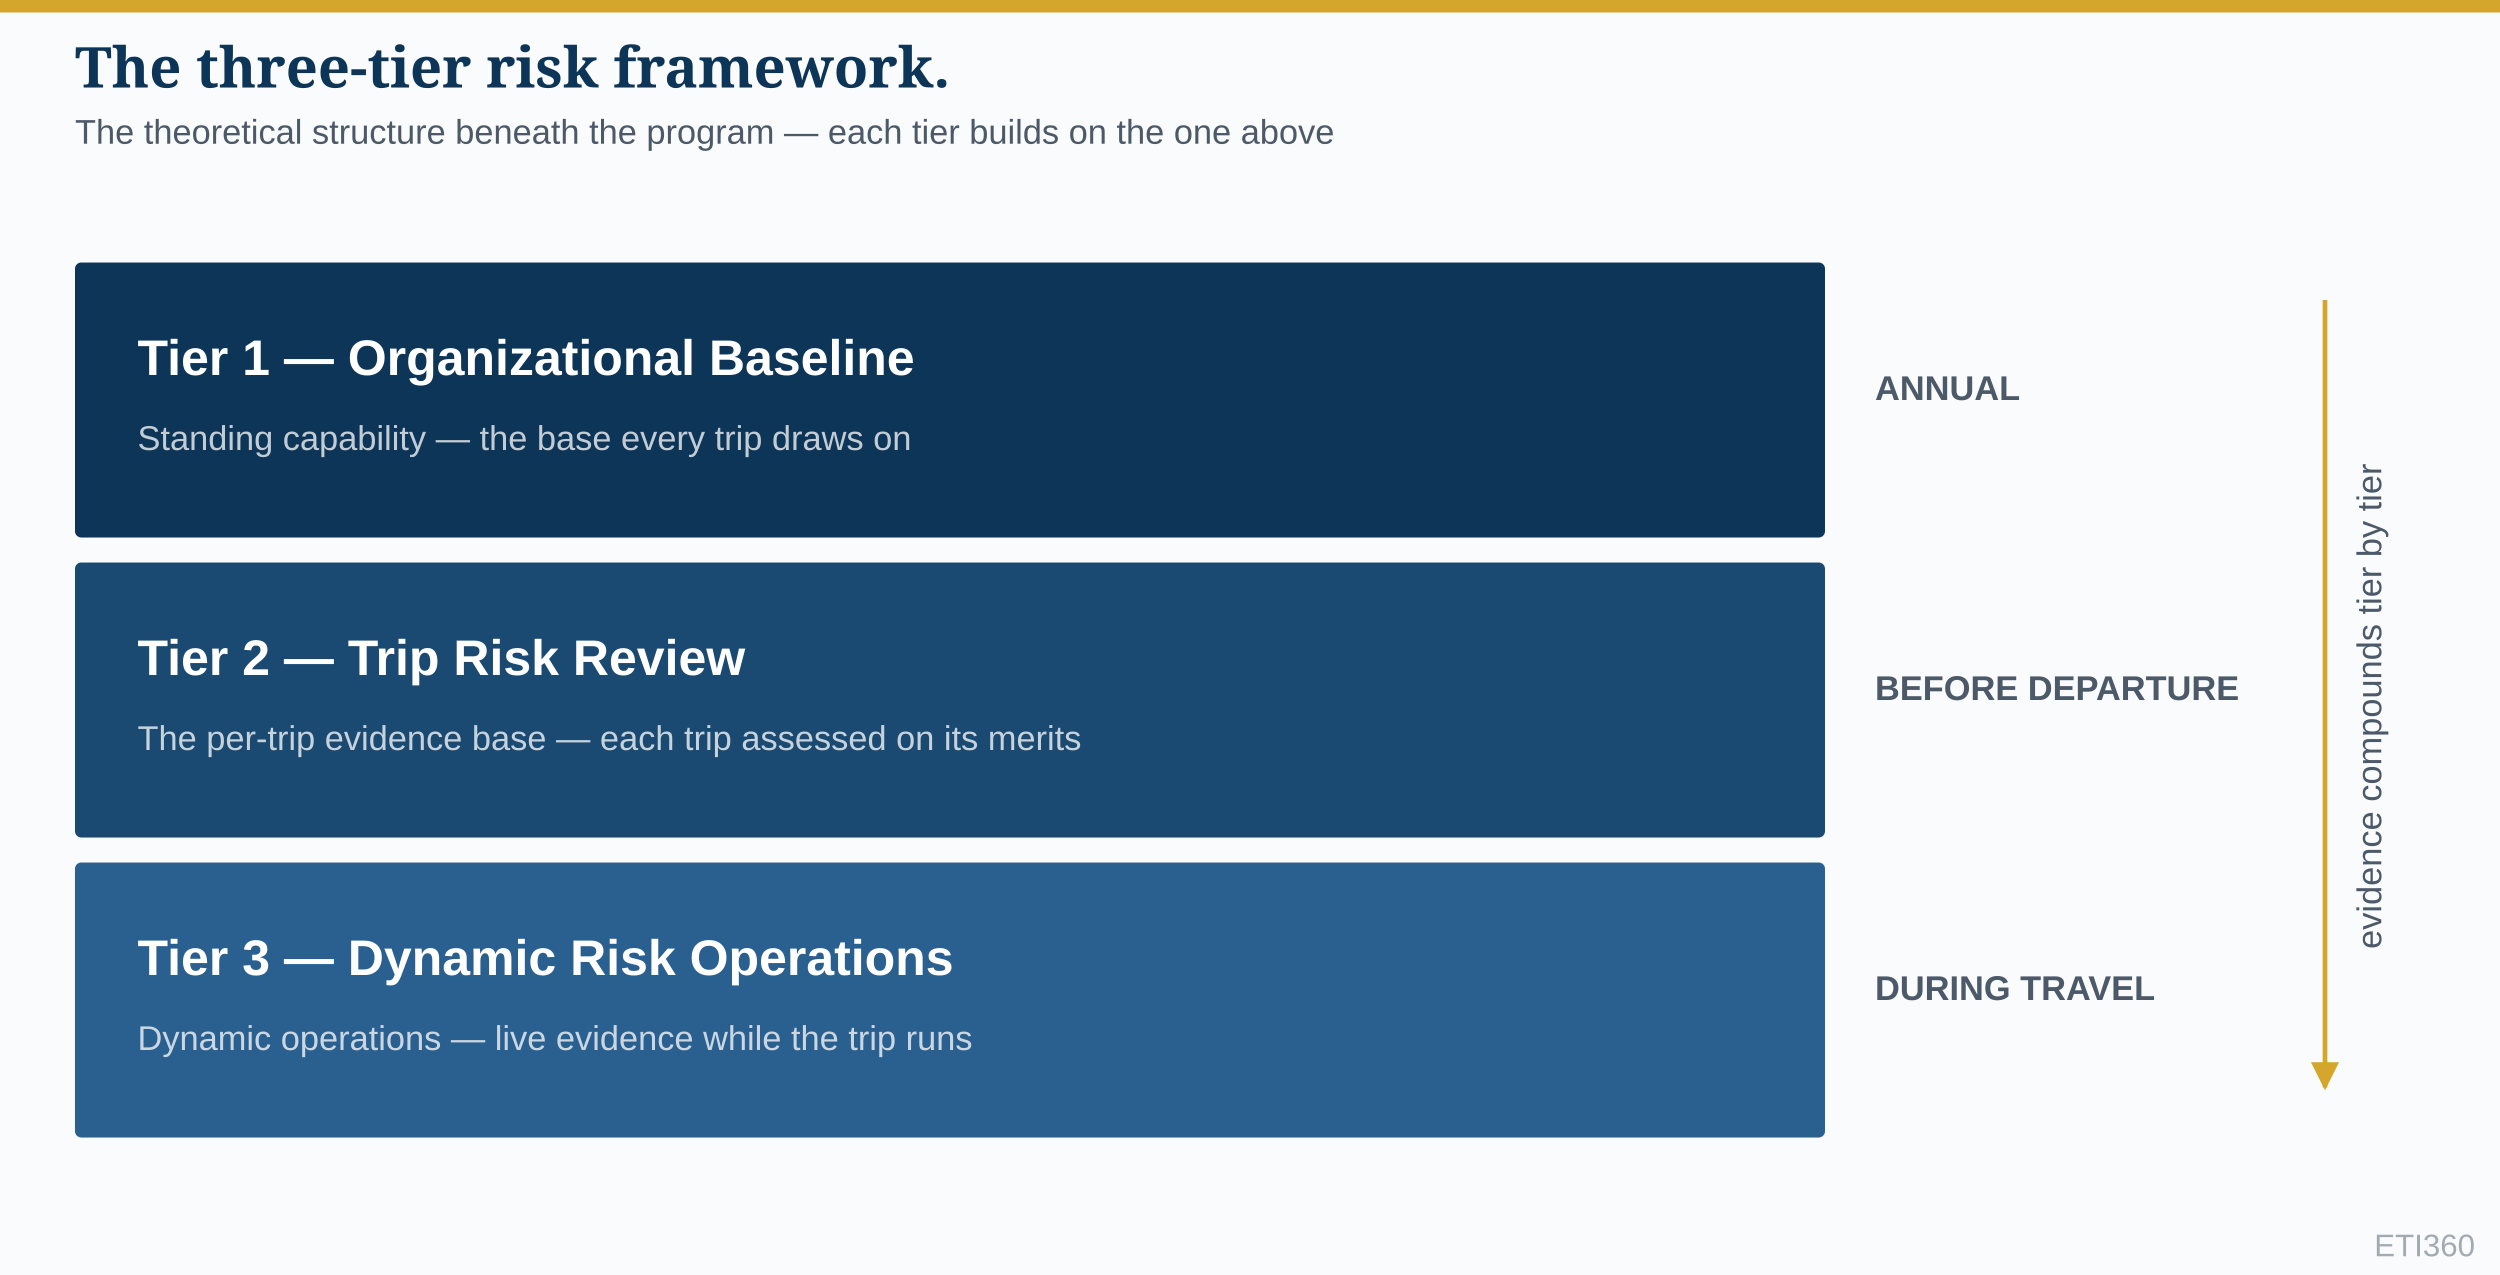
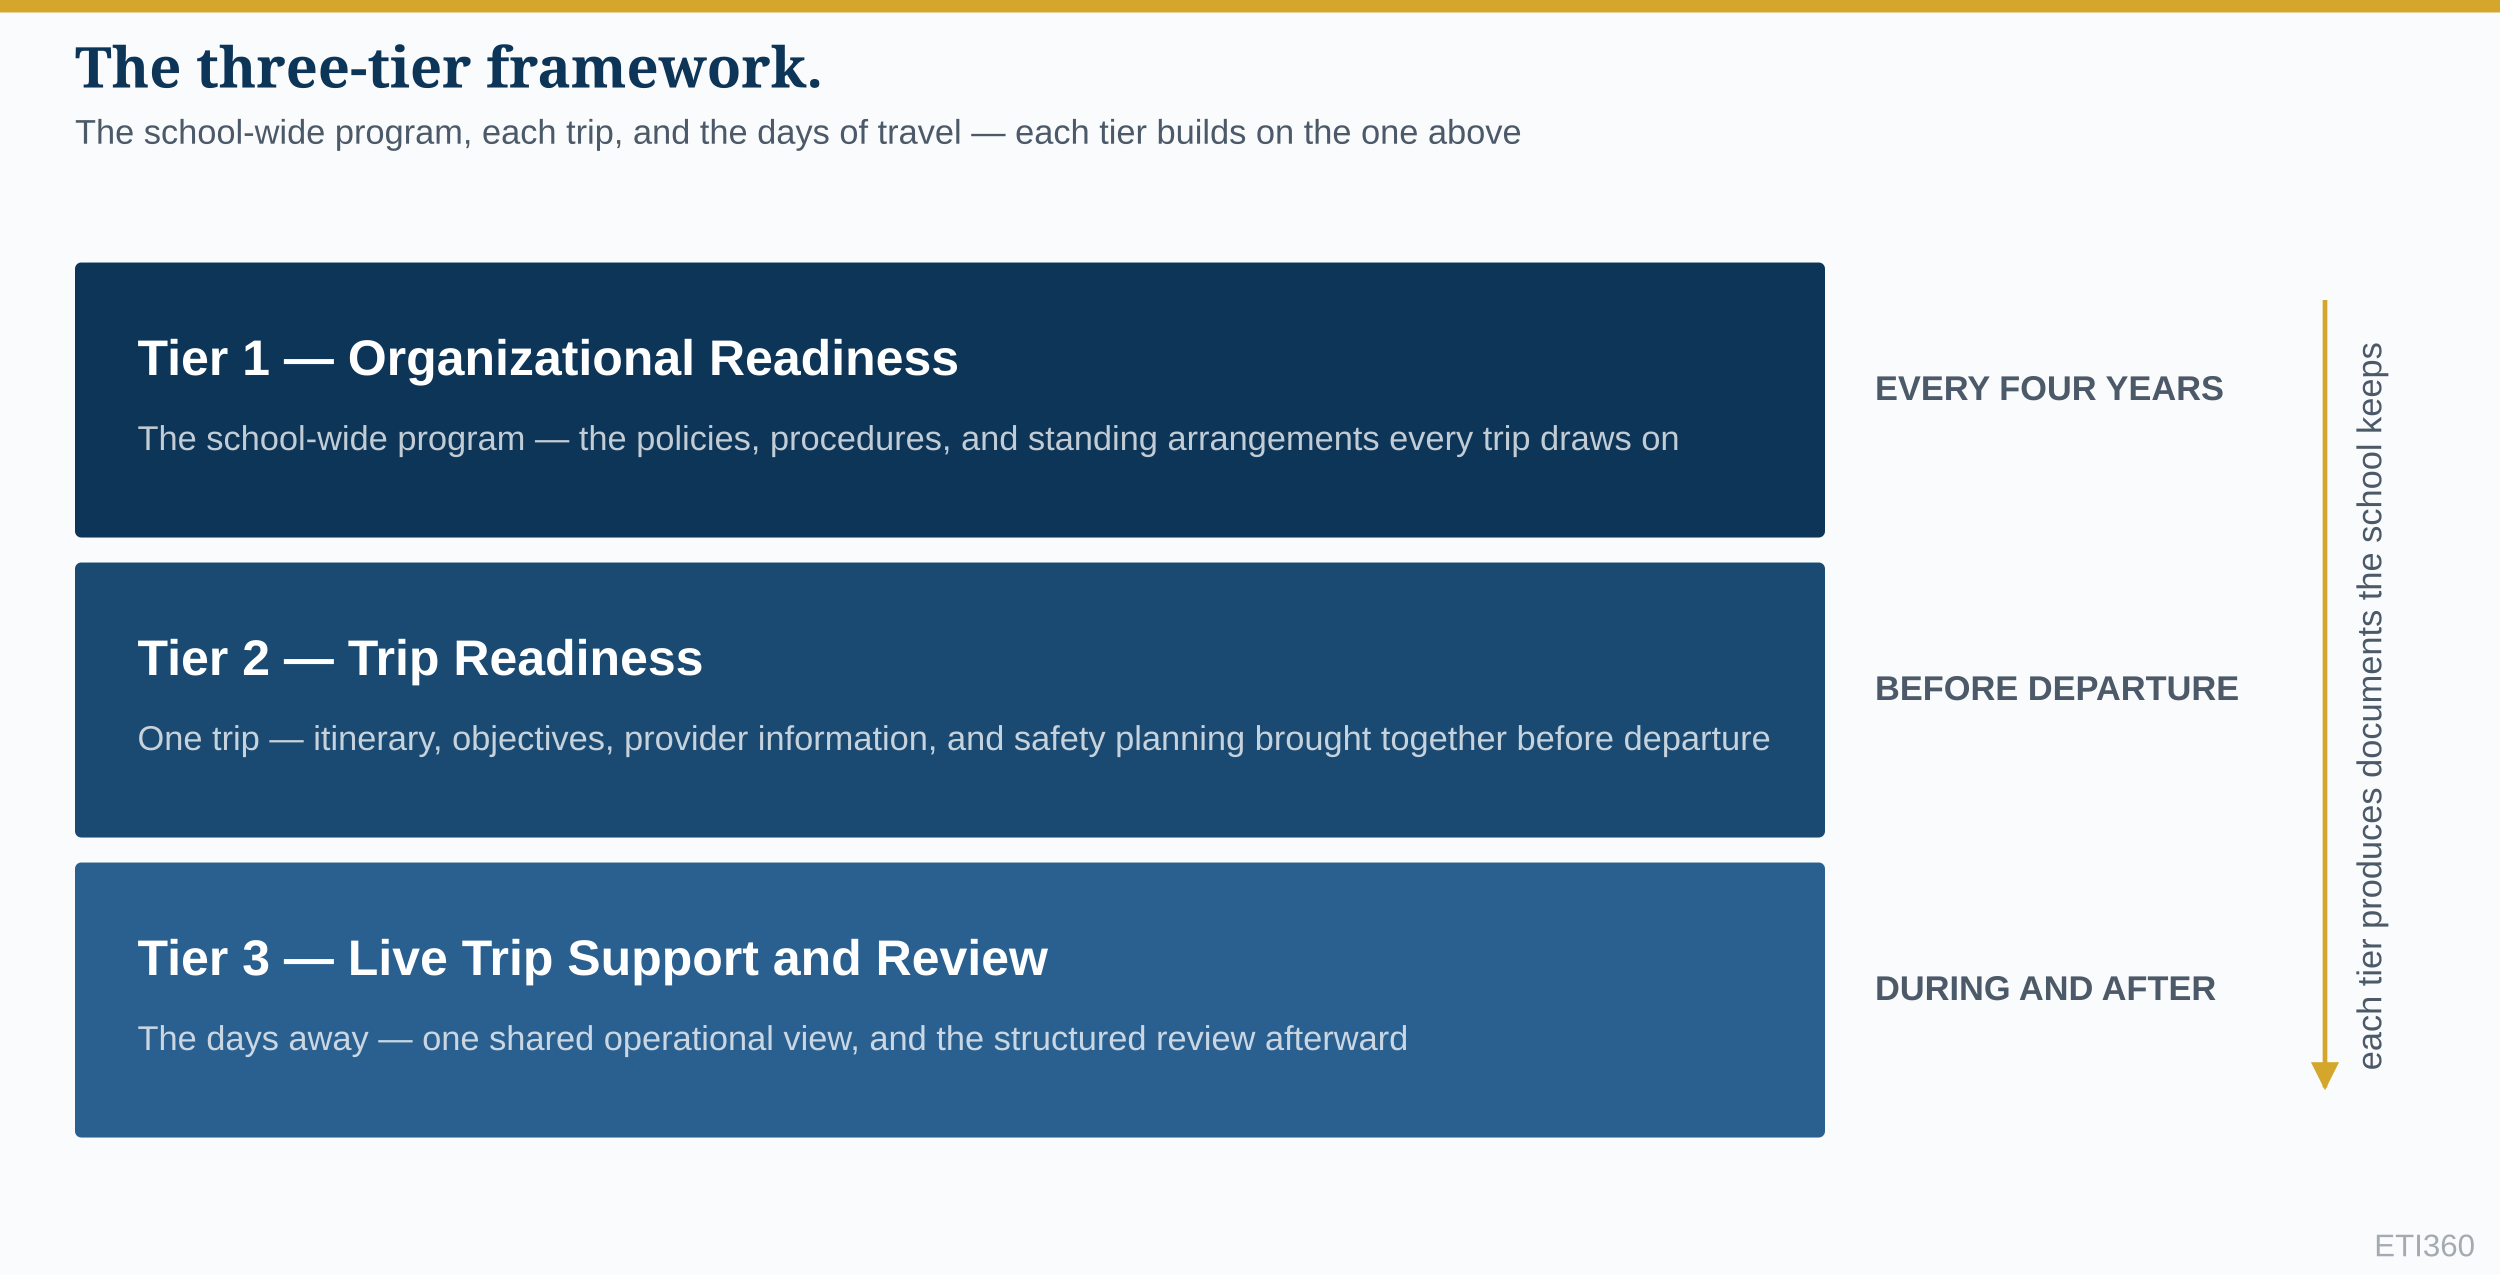
<svg xmlns="http://www.w3.org/2000/svg" viewBox="0 0 800 408">
  <defs>
    <marker id="arr" viewBox="0 0 10 10" refX="9" refY="5" markerWidth="6" markerHeight="6" orient="auto">
      <path d="M 0 0 L 10 5 L 0 10 z" fill="#0d3558" />
    </marker>
    <marker id="arr-gold" viewBox="0 0 10 10" refX="9" refY="5" markerWidth="6" markerHeight="6" orient="auto">
      <path d="M 0 0 L 10 5 L 0 10 z" fill="#d4a72c" />
    </marker>
    <marker id="arr-muted" viewBox="0 0 10 10" refX="9" refY="5" markerWidth="6" markerHeight="6" orient="auto">
      <path d="M 0 0 L 10 5 L 0 10 z" fill="#4c5968" />
    </marker>
  </defs>
  <rect x="0" y="0" width="800" height="408" fill="#fafbfc" />
  <rect x="0" y="0" width="800" height="4" fill="#d4a72c" />
-   <text x="24" y="28" font-family="'Source Serif 4', Georgia, serif" font-size="18" font-weight="700" fill="#0d3558">The three-tier risk framework.</text>
-   <text x="24" y="46" font-family="'IBM Plex Sans', Arial, sans-serif" font-size="11" fill="#4c5968">The theoretical structure beneath the program — each tier builds on the one above</text>
+   <text x="24" y="28" font-family="'Source Serif 4', Georgia, serif" font-size="18" font-weight="700" fill="#0d3558">The three-tier framework.</text>
+   <text x="24" y="46" font-family="'IBM Plex Sans', Arial, sans-serif" font-size="11" fill="#4c5968">The school-wide program, each trip, and the days of travel — each tier builds on the one above</text>
  <rect x="24" y="84" width="560" height="88" rx="2" fill="#0d3558" />
-   <text x="44" y="120" font-family="'IBM Plex Sans', Arial, sans-serif" font-size="16" font-weight="700" fill="#ffffff">Tier 1 — Organizational Baseline</text>
-   <text x="44" y="144" font-family="'IBM Plex Sans', Arial, sans-serif" font-size="11" fill="#ffffff" opacity="0.75">Standing capability — the base every trip draws on</text>
-   <text x="600" y="128" font-family="'IBM Plex Sans', Arial, sans-serif" font-size="11" font-weight="700" fill="#4c5968">ANNUAL</text>
+   <text x="44" y="120" font-family="'IBM Plex Sans', Arial, sans-serif" font-size="16" font-weight="700" fill="#ffffff">Tier 1 — Organizational Readiness</text>
+   <text x="44" y="144" font-family="'IBM Plex Sans', Arial, sans-serif" font-size="11" fill="#ffffff" opacity="0.75">The school-wide program — the policies, procedures, and standing arrangements every trip draws on</text>
+   <text x="600" y="128" font-family="'IBM Plex Sans', Arial, sans-serif" font-size="11" font-weight="700" fill="#4c5968">EVERY FOUR YEARS</text>
  <rect x="24" y="180" width="560" height="88" rx="2" fill="#1a4a72" />
-   <text x="44" y="216" font-family="'IBM Plex Sans', Arial, sans-serif" font-size="16" font-weight="700" fill="#ffffff">Tier 2 — Trip Risk Review</text>
-   <text x="44" y="240" font-family="'IBM Plex Sans', Arial, sans-serif" font-size="11" fill="#ffffff" opacity="0.75">The per-trip evidence base — each trip assessed on its merits</text>
+   <text x="44" y="216" font-family="'IBM Plex Sans', Arial, sans-serif" font-size="16" font-weight="700" fill="#ffffff">Tier 2 — Trip Readiness</text>
+   <text x="44" y="240" font-family="'IBM Plex Sans', Arial, sans-serif" font-size="11" fill="#ffffff" opacity="0.75">One trip — itinerary, objectives, provider information, and safety planning brought together before departure</text>
  <text x="600" y="224" font-family="'IBM Plex Sans', Arial, sans-serif" font-size="11" font-weight="700" fill="#4c5968">BEFORE DEPARTURE</text>
  <rect x="24" y="276" width="560" height="88" rx="2" fill="#2a6090" />
-   <text x="44" y="312" font-family="'IBM Plex Sans', Arial, sans-serif" font-size="16" font-weight="700" fill="#ffffff">Tier 3 — Dynamic Risk Operations</text>
-   <text x="44" y="336" font-family="'IBM Plex Sans', Arial, sans-serif" font-size="11" fill="#ffffff" opacity="0.75">Dynamic operations — live evidence while the trip runs</text>
-   <text x="600" y="320" font-family="'IBM Plex Sans', Arial, sans-serif" font-size="11" font-weight="700" fill="#4c5968">DURING TRAVEL</text>
+   <text x="44" y="312" font-family="'IBM Plex Sans', Arial, sans-serif" font-size="16" font-weight="700" fill="#ffffff">Tier 3 — Live Trip Support and Review</text>
+   <text x="44" y="336" font-family="'IBM Plex Sans', Arial, sans-serif" font-size="11" fill="#ffffff" opacity="0.75">The days away — one shared operational view, and the structured review afterward</text>
+   <text x="600" y="320" font-family="'IBM Plex Sans', Arial, sans-serif" font-size="11" font-weight="700" fill="#4c5968">DURING AND AFTER</text>
  <line x1="744" y1="96" x2="744" y2="348" stroke="#d4a72c" stroke-width="1.5" marker-end="url(#arr-gold)" />
-   <text x="762" y="226" font-family="'IBM Plex Sans', Arial, sans-serif" font-size="11" fill="#4c5968" transform="rotate(-90 762 226)" text-anchor="middle">evidence compounds tier by tier</text>
+   <text x="762" y="226" font-family="'IBM Plex Sans', Arial, sans-serif" font-size="11" fill="#4c5968" transform="rotate(-90 762 226)" text-anchor="middle">each tier produces documents the school keeps</text>
  <text x="792" y="402" text-anchor="end" font-family="'IBM Plex Sans', Arial, sans-serif" font-size="10" fill="#4c5968" opacity="0.5">ETI360</text>
</svg>
